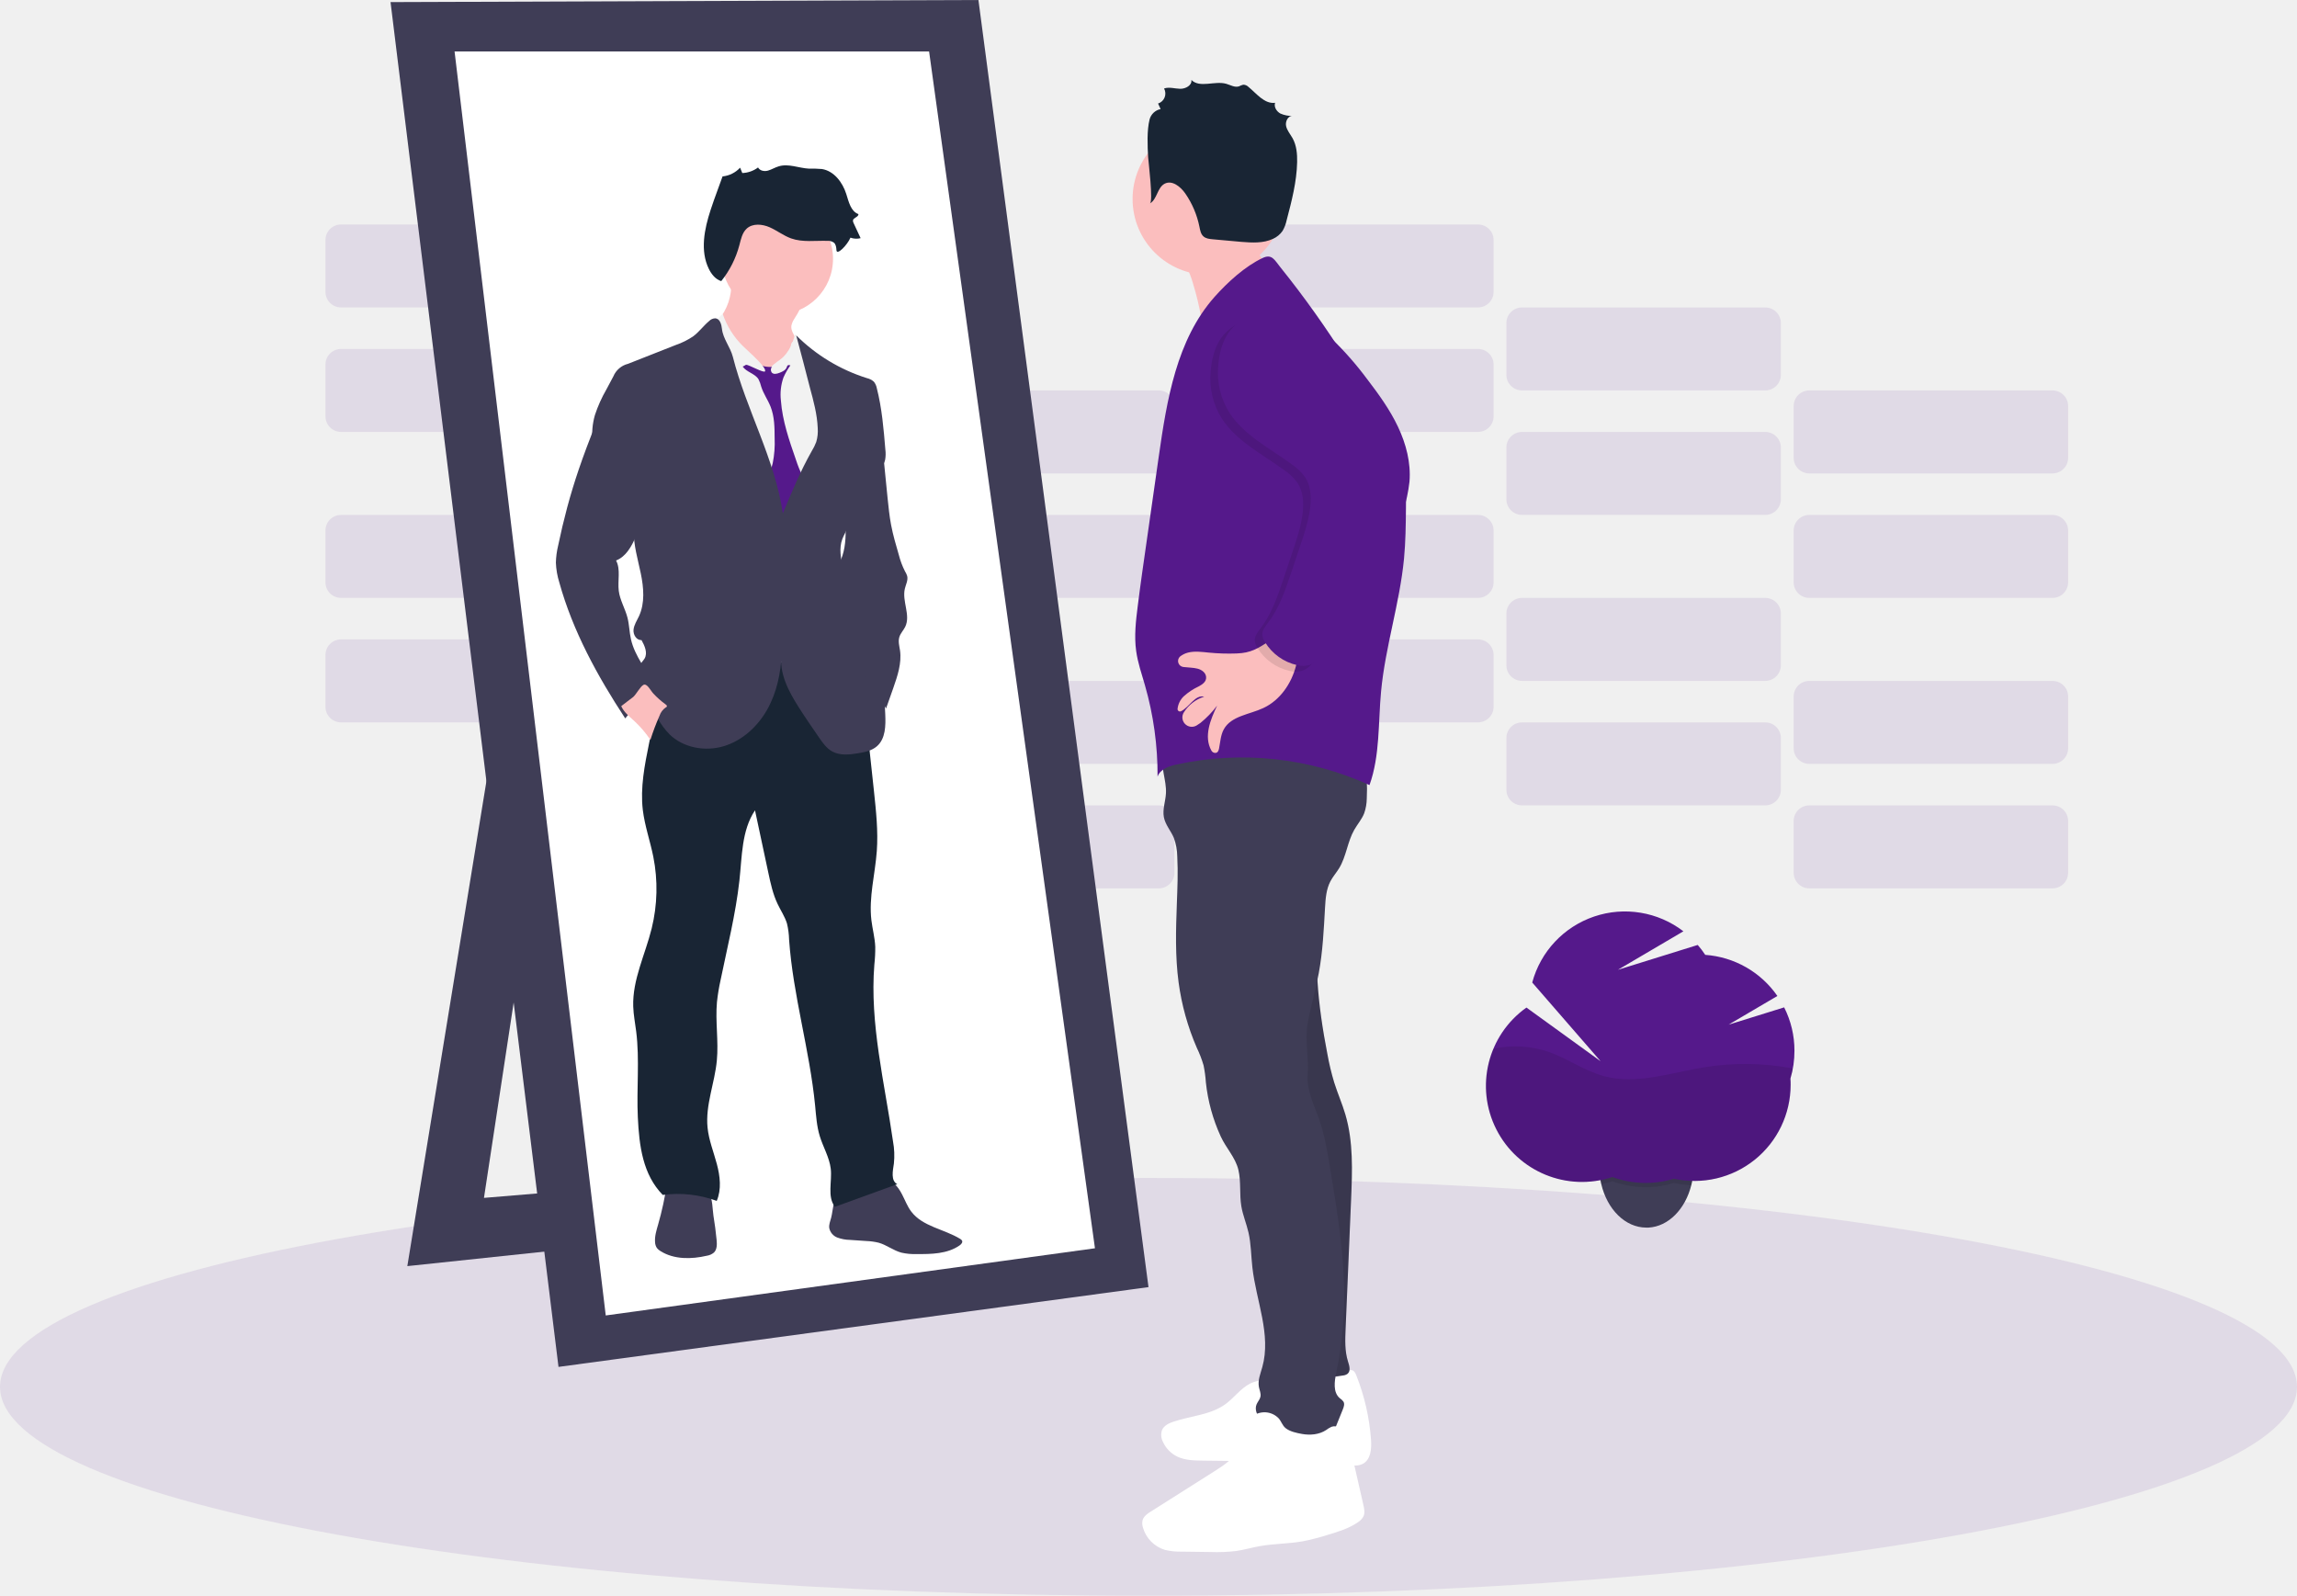
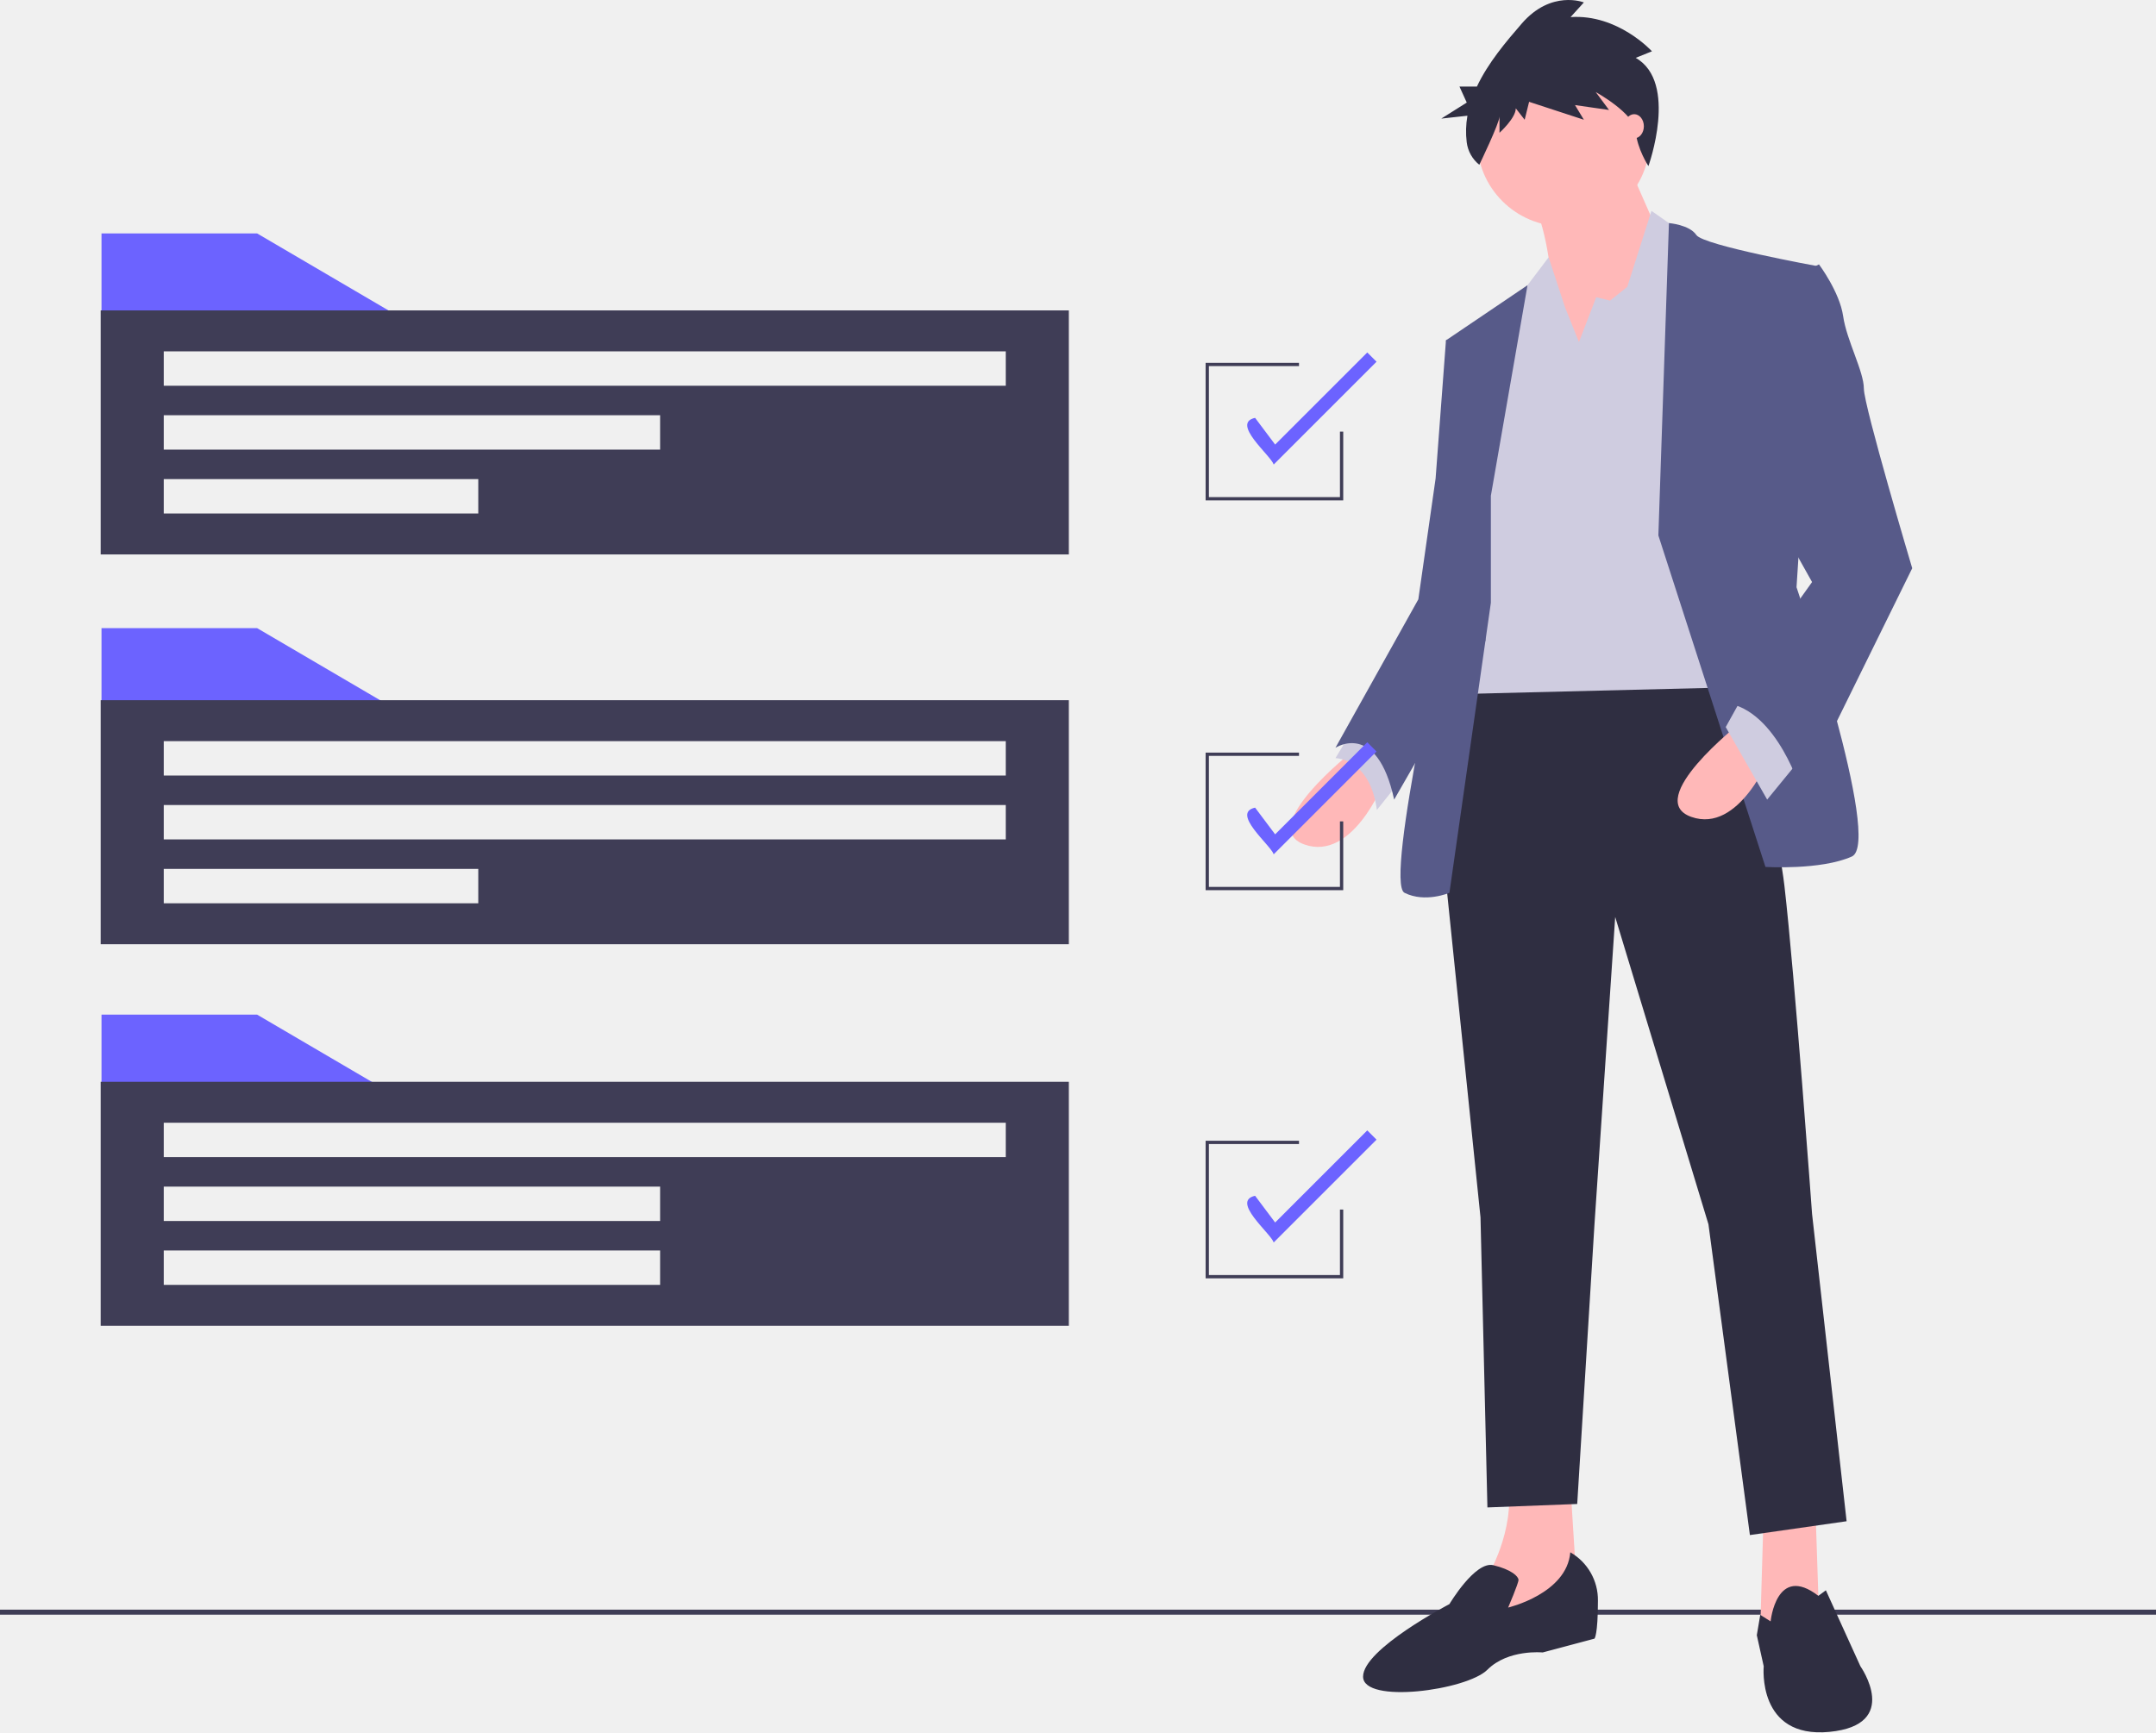
- <svg xmlns="http://www.w3.org/2000/svg" id="bf56719a-dd30-4b09-833f-7c41eeee086b" data-name="Layer 1" width="1094" height="760" viewBox="0 0 1094 760">
-   <rect x="155" y="304.52" width="130.73" height="39.52" rx="7.43" fill="#55198b" opacity="0.1" />
-   <rect x="291.81" y="344.05" width="130.73" height="39.52" rx="7.43" fill="#55198b" opacity="0.1" />
-   <rect x="428.63" y="383.57" width="130.73" height="39.52" rx="7.43" fill="#55198b" opacity="0.1" />
-   <rect x="155" y="245.24" width="130.73" height="39.52" rx="7.43" fill="#55198b" opacity="0.1" />
-   <rect x="291.81" y="284.76" width="130.73" height="39.52" rx="7.43" fill="#55198b" opacity="0.1" />
-   <rect x="428.63" y="324.29" width="130.73" height="39.52" rx="7.43" fill="#55198b" opacity="0.1" />
-   <rect x="580.64" y="304.52" width="130.73" height="39.52" rx="7.43" fill="#55198b" opacity="0.1" />
-   <rect x="717.45" y="344.05" width="130.73" height="39.52" rx="7.43" fill="#55198b" opacity="0.1" />
-   <rect x="854.27" y="383.57" width="130.73" height="39.52" rx="7.43" fill="#55198b" opacity="0.1" />
-   <rect x="580.64" y="245.24" width="130.73" height="39.52" rx="7.43" fill="#55198b" opacity="0.1" />
-   <rect x="717.45" y="284.76" width="130.73" height="39.52" rx="7.43" fill="#55198b" opacity="0.1" />
-   <rect x="854.27" y="324.29" width="130.73" height="39.52" rx="7.43" fill="#55198b" opacity="0.1" />
-   <rect x="155" y="166.19" width="130.73" height="39.52" rx="7.43" fill="#55198b" opacity="0.1" />
-   <rect x="291.81" y="205.71" width="130.73" height="39.52" rx="7.43" fill="#55198b" opacity="0.1" />
-   <rect x="428.63" y="245.24" width="130.73" height="39.52" rx="7.43" fill="#55198b" opacity="0.1" />
-   <rect x="155" y="106.9" width="130.73" height="39.52" rx="7.43" fill="#55198b" opacity="0.1" />
-   <rect x="291.81" y="146.43" width="130.73" height="39.52" rx="7.43" fill="#55198b" opacity="0.1" />
-   <rect x="428.63" y="185.95" width="130.73" height="39.52" rx="7.43" fill="#55198b" opacity="0.1" />
-   <rect x="580.64" y="166.19" width="130.73" height="39.52" rx="7.43" fill="#55198b" opacity="0.1" />
-   <rect x="717.45" y="205.71" width="130.73" height="39.52" rx="7.43" fill="#55198b" opacity="0.1" />
-   <rect x="854.27" y="245.24" width="130.73" height="39.52" rx="7.43" fill="#55198b" opacity="0.1" />
-   <rect x="580.64" y="106.9" width="130.73" height="39.52" rx="7.43" fill="#55198b" opacity="0.1" />
-   <rect x="717.45" y="146.43" width="130.73" height="39.52" rx="7.43" fill="#55198b" opacity="0.1" />
-   <rect x="854.27" y="185.95" width="130.73" height="39.52" rx="7.43" fill="#55198b" opacity="0.1" />
-   <ellipse cx="547" cy="660.5" rx="547" ry="99.5" fill="#55198b" opacity="0.1" />
-   <polygon points="240 321 194 603 402 581 393 557 230.5 570.5 268.5 320.5 240 321" fill="#3f3d56" />
-   <polygon points="186 1 466 0 547 613 266 651 186 1" fill="#3f3d56" />
-   <polygon points="216.5 24.5 442.5 24.5 521.5 594.5 288.5 626.5 216.5 24.5" fill="#fff" />
-   <path d="M482.64,638.86c1.42,2.72,2.48,5.66,4.33,8.11,5.4,7.22,15.65,8.35,23.34,13.06a2.15,2.15,0,0,1,.91.88c.35.83-.43,1.7-1.18,2.22-5.83,4.09-13.48,4.18-20.61,4.13a27.49,27.49,0,0,1-7.13-.68c-3.77-1-7-3.63-10.72-4.7a28.44,28.44,0,0,0-5.89-.83l-7.81-.53a18.41,18.41,0,0,1-6.09-1.13,6.16,6.16,0,0,1-3.84-4.55c-.22-1.66.49-3.27.91-4.89,1-3.84.69-8.48,3.68-11.1a11.35,11.35,0,0,1,4.15-2,132.39,132.39,0,0,1,16.61-4.42C477.93,631.52,480.59,634.92,482.64,638.86Z" transform="translate(-53 -70)" fill="#3f3d56" />
-   <path d="M394.3,660.49c.2,2.13.26,4.57-1.28,6.06a6.83,6.83,0,0,1-3.35,1.5c-7.39,1.72-15.63,1.84-22.06-2.18a6.09,6.09,0,0,1-1.74-1.49,5.43,5.43,0,0,1-.88-2.75c-.23-2.83.64-5.62,1.43-8.35a146.52,146.52,0,0,0,4.25-19.75c.08-.55,18.87,3,20.12,4.86,1.57,2.3,1.58,7.82,2,10.56Q393.74,654.69,394.3,660.49Z" transform="translate(-53 -70)" fill="#3f3d56" />
-   <path d="M464.24,400.27l5,46.49c1,9.5,2.05,19.05,1.36,28.58-.8,11-3.88,22-2.58,32.9.51,4.24,1.67,8.4,1.84,12.67a69,69,0,0,1-.43,8.5c-2.26,28.21,4.89,56.2,8.89,84.21a36.54,36.54,0,0,1,.42,10.48c-.52,3.55-1.56,8.21,1.6,9.89l-29.68,10.76c-3.79-4.75-1.28-12.14-2-18.17-.66-5.43-3.64-10.27-5.23-15.5-1.44-4.7-1.74-9.65-2.21-14.53-2.59-26.57-10.54-52.45-12.4-79.08a36,36,0,0,0-1-7.63c-1-3.31-3-6.2-4.46-9.31-2.24-4.67-3.34-9.79-4.42-14.85l-6.35-29.75c-6.42,9.56-6.16,22-7.43,33.46-1.78,16-5.76,31.73-9,47.53a94.47,94.47,0,0,0-1.69,10.3c-.84,9.27.83,18.63-.06,27.89-1,10.73-5.51,21.2-4.42,31.93.6,5.94,2.88,11.56,4.42,17.32s2.3,12.08-.05,17.57a54,54,0,0,0-25.71-2.84c-9.53-9.75-11.22-23.35-11.87-37s.92-27.32-.78-40.84c-.5-4-1.28-7.9-1.41-11.89-.42-12.79,5.73-24.76,8.79-37.19a78.7,78.7,0,0,0,.77-34.15c-1.5-7.47-4.08-14.72-5-22.29-1.25-10.61.87-21.3,3-31.78,1.43-7.07,2.85-14.14,4.47-21.17,1.74-7.55,3.81-15.26,8.46-21.44,7.44-9.89,20.65-14.28,33-13.32s23.88,6.58,34.08,13.58A128.48,128.48,0,0,1,464.24,400.27Z" transform="translate(-53 -70)" fill="#192534" />
-   <path d="M431.06,222.25a8.63,8.63,0,0,0-1.15,2.94c-.25,2.05,1,3.93,2,5.72a31.15,31.15,0,0,1,2.93,7.3,12,12,0,0,1,.43,4.87,11.75,11.75,0,0,1-1.3,3.5c-1.93,3.72-4.79,7.16-8.68,8.71a15.29,15.29,0,0,1-9.39.38,28.51,28.51,0,0,1-8.59-4.08,26.11,26.11,0,0,1-5.88-5.1,35.25,35.25,0,0,1-4.06-7c-2.08-4.35-4.19-9-3.81-13.77a4.6,4.6,0,0,1,.24-1.27,6.83,6.83,0,0,1,1.34-2,26.1,26.1,0,0,0,6.12-18.15l14.57,3.31c3.21.73,6.42,1.46,9.59,2.37,2.6.75,6.6,1.79,8.29,4.11S432.21,220.13,431.06,222.25Z" transform="translate(-53 -70)" fill="#fbbebe" />
-   <circle cx="370.26" cy="123.29" r="26.48" fill="#fbbebe" />
-   <path d="M419,246.71c1.12-2.45,3.54-4,5.75-5.54s4.45-3.51,4.88-6.18a4.43,4.43,0,0,1,.44-1.74c.85-1.28,2.87-.64,4.08.3,2.94,2.29,4.94,5.54,6.89,8.71a74.43,74.43,0,0,1,6.45,12.19c2.81,7.41,3.15,15.5,3.46,23.41.28,7.2.55,14.51-1.2,21.49-1.1,4.42-3,8.71-3.11,13.26-.33,16.53-6.07,32.33-6.47,48.86a126.75,126.75,0,0,0,.72,14.31l.94,10.73q-21.81-1.25-43.5-3.83c-.42-4.94-1.83-9.73-3.12-14.51a314.93,314.93,0,0,1-10.11-59.74c-.77-10.72-1.56-21.4-2.75-32.08-1.07-9.71-3.17-19.48-1.91-29.17a40.27,40.27,0,0,1,4.1-12.62,8.32,8.32,0,0,1,3.2-3.83A8.65,8.65,0,0,1,390,230a41.94,41.94,0,0,1,6.88-.81,4.74,4.74,0,0,1,1.68.16,5.27,5.27,0,0,1,2.29,2.22A41.52,41.52,0,0,0,419,246.71Z" transform="translate(-53 -70)" fill="#f2f2f2" />
-   <path d="M406.72,244.59c1.86,2.66,5.8,3.29,7.52,6a15.73,15.73,0,0,1,1.31,3.57c1.05,3.35,3.17,6.26,4.46,9.53,1.86,4.7,1.91,9.9,1.93,14.95a49.47,49.47,0,0,1-.92,12c-.6,2.47-1.58,4.82-2.3,7.26a35.5,35.5,0,0,0-1.34,12.8,5.24,5.24,0,0,0,.72,2.65,5.75,5.75,0,0,0,2.56,1.74c2.93,1.29,6,2.61,9.2,2.31a3.37,3.37,0,0,0,1.83-.61,4.07,4.07,0,0,0,.9-1.19l2-3.38c1.81-3.09,3.7-6.55,3-10.08a20,20,0,0,0-2.27-5.17,60.78,60.78,0,0,1-3.26-8.07c-3.19-9.17-6.42-18.47-7.14-28.15a24.74,24.74,0,0,1,1.2-10.92,31.1,31.1,0,0,1,3.52-6.09,2.61,2.61,0,0,0-2.81-.95,16.72,16.72,0,0,0-2.91,1.21c-2.94,1.24-6.2.79-9.17-.06-1.16-.34-3-1.5-4.2-1.42C410.14,242.57,406.79,244.71,406.72,244.59Z" transform="translate(-53 -70)" fill="#55198b" />
-   <path d="M430.13,244.48c-.6-.48-1.53-.92-2.06-.36a2.32,2.32,0,0,0-.38.81c-.52,1.4-2.05,2.09-3.44,2.63s-2.89.84-3.73-.19a2.26,2.26,0,0,1,.13-2.67,8.16,8.16,0,0,1,2.19-1.85,21.38,21.38,0,0,0,8.72-13.72,6.52,6.52,0,0,1,2.39,4.13c.33,1.59.37,3.23.7,4.82.49,2.28,1.58,4.41,1.83,6.72.13,1.23,0,2.47,0,3.7a22.71,22.71,0,0,0,.42,3.58C434.56,249.6,432.91,246.69,430.13,244.48Z" transform="translate(-53 -70)" fill="#f2f2f2" />
-   <path d="M409.89,237.69c-1-.95-2-1.85-3-2.82a38.9,38.9,0,0,1-9.67-15.35c-1.28,1-2.69,2.32-2.72,4a6.13,6.13,0,0,0,1.32,3.25,50.68,50.68,0,0,1,7.33,19.61,5.84,5.84,0,0,1,5.05-2.69c1.58,0,8.67,4.2,9.18,3.14C418.13,245.17,411.09,238.82,409.89,237.69Z" transform="translate(-53 -70)" fill="#f2f2f2" />
-   <path d="M432.22,229.73a83,83,0,0,0,33.58,20.33,7.54,7.54,0,0,1,3.39,1.72,6.93,6.93,0,0,1,1.41,3.1c2.44,9.54,3.26,19.41,4.07,29.22a16.28,16.28,0,0,1-.1,4.88c-.59,2.62-2.45,4.74-4.28,6.71-5.74,6.15-12.29,12.58-13.26,20.94a33.45,33.45,0,0,1-.57,4.8c-.5,1.86-1.61,3.5-2.29,5.31-3.34,8.91,4.21,19.7-.39,28A50.54,50.54,0,0,1,458.84,370a19.86,19.86,0,0,0,1.37,5.88c1.37,2.86,4.19,4.68,6.41,7,6.77,6.94,7.6,17.56,8,27.25.25,5.46.17,11.73-4,15.31-2.41,2.09-5.7,2.77-8.85,3.29-4.19.7-8.75,1.2-12.46-.87-2.66-1.48-4.47-4.07-6.2-6.57-3.28-4.77-6.57-9.53-9.68-14.42-4.92-7.71-9.56-16.52-8.14-25.56-.4,9.25-2.35,18.57-6.89,26.63s-11.85,14.79-20.72,17.45-19.24.78-25.85-5.7a34.94,34.94,0,0,1-5.51-7.43,72.52,72.52,0,0,1-8.14-20.71c-.43-1.89-.75-4,.2-5.69.45-.8,1.14-1.43,1.61-2.22,1.58-2.69.06-6.08-1.47-8.82-2.33.22-4-2.52-3.79-4.86s1.61-4.37,2.6-6.5c2.9-6.28,2.26-13.59.86-20.36s-3.49-13.5-3.33-20.41c.17-7.31-5.09-13.89-9.1-20-2.24-3.44-4.85-6.64-6.8-10.25a33.07,33.07,0,0,1-2.62-24.76,64.89,64.89,0,0,1,5.48-12.22l3.3-6.19a10.21,10.21,0,0,1,7-6l22.83-9a34.35,34.35,0,0,0,8.24-4.12c2.79-2.1,4.87-5,7.53-7.24a4.22,4.22,0,0,1,3-1.31c2.14.19,2.9,2.89,3.12,5,.5,4.72,4,8.72,5.19,13.31,6.44,25.35,20.07,48.73,23.81,74.61,4.2-10.09,8.4-20.2,13.78-29.7a24.66,24.66,0,0,0,2.13-4.31,18.4,18.4,0,0,0,.71-6.69c-.27-6.51-2-12.87-3.71-19.16C436.53,246.1,434.53,238.21,432.22,229.73Z" transform="translate(-53 -70)" fill="#3f3d56" />
-   <path d="M475.73,307.19c.44,4.26.87,8.53,1.66,12.74.92,4.87,2.32,9.63,3.71,14.39a37.45,37.45,0,0,0,2.9,7.73,9.94,9.94,0,0,1,1.07,2.29c.49,2-.63,4-1.11,6-1.44,6,2.88,12.67.16,18.2-.82,1.68-2.25,3.07-2.79,4.87-.63,2.07,0,4.28.33,6.42.85,6-1.2,12.1-3.22,17.87L475,407.44c-3.14-5.84-6.31-11.74-10.65-16.75-1.55-1.8-3.24-3.47-4.67-5.37a37.66,37.66,0,0,1-5-9.74,84.43,84.43,0,0,1-5.17-25.72,17.59,17.59,0,0,1,.85-7.4,39.36,39.36,0,0,1,2.22-4c2.68-4.83,3.23-10.55,3.18-16.07s-.64-11.06,0-16.55a37.86,37.86,0,0,1,4-13.13,18.63,18.63,0,0,1,5.43-6.77,9.78,9.78,0,0,1,6-1.95c3.27.19,2.52,3,2.8,5.71Z" transform="translate(-53 -70)" fill="#3f3d56" />
-   <path d="M328.64,293.58q-3.06,9-5.52,18.16-2.4,9-4.29,18.1a38.76,38.76,0,0,0-1.08,8.14,36.42,36.42,0,0,0,1.63,9.41c6.44,23.21,18.18,44.62,31.4,64.75A58.28,58.28,0,0,1,364.08,400a2.85,2.85,0,0,0,1-1,2.71,2.71,0,0,0-.32-2.34c-3.65-7.48-9.43-14.07-11.25-22.2-.76-3.38-.79-6.9-1.65-10.26-1.11-4.35-3.59-8.33-4.16-12.79-.61-4.86,1-10.16-1.28-14.47,4.65-1.81,7.34-6.6,9.31-11.19a61.29,61.29,0,0,0,4.48-14.71,44.26,44.26,0,0,0-5.41-28.15,45,45,0,0,0-9.05-11.36c-1.19-1.07-4-4.14-5.73-4.11-2.31.05-3.05,3.79-3.71,5.47C333.64,279.75,331,286.62,328.64,293.58Z" transform="translate(-53 -70)" fill="#3f3d56" />
-   <path d="M370.06,405.51c.3.22.64.52.56.88s-.37.45-.63.6a7.76,7.76,0,0,0-2.88,3.9,108.85,108.85,0,0,0-4.34,11.49,50.37,50.37,0,0,0-7.84-9.15c-2.28-2.1-4.83-4.09-6.05-6.93,0-.08,5.24-3.95,5.72-4.37,1.47-1.31,3.32-4.94,4.84-5.74,1.72-.9,3.36,2.63,4.67,4.05A39.72,39.72,0,0,0,370.06,405.51Z" transform="translate(-53 -70)" fill="#fbbebe" />
-   <path d="M451.38,189.15c-.07-1.31-.24-2.76-1.24-3.61a4.73,4.73,0,0,0-3-.83c-5.83-.19-11.86.79-17.36-1.17-3.62-1.29-6.71-3.77-10.24-5.31s-8.05-1.95-10.9.64c-2.16,2-2.75,5.07-3.5,7.9a46.32,46.32,0,0,1-8.63,17.12c-2.71-.84-4.65-3.26-5.9-5.8-4.25-8.66-2.16-19,.86-28.18,1-3.08,2.11-6.13,3.22-9.17l2.44-6.72a13.12,13.12,0,0,0,8.36-4.16l1.05,2.55a13.3,13.3,0,0,0,7.5-2.65c.84,1.58,3,2,4.75,1.49s3.26-1.49,5-2c4.65-1.5,9.61.81,14.49,1.07a58,58,0,0,1,6.19.18c5.76.93,9.83,6.35,11.59,11.91,1.17,3.7,2.14,8.25,5.79,9.56.08,1.4-2.4,1.67-2.61,3a2.3,2.3,0,0,0,.3,1.27l3.35,7.19a8.32,8.32,0,0,1-4.84-.24C456.54,186.74,451.53,191.86,451.38,189.15Z" transform="translate(-53 -70)" fill="#192534" />
-   <path d="M621.14,204.8a131.36,131.36,0,0,1,4,16.73c.72,4.24,1.14,8.95-1.29,12.49,9.26-13.93,18.93-28.28,33-37.27A30.13,30.13,0,0,1,649,173.51c.08-.84-11.55,3.55-12.44,4.05-4.08,2.27-7.82,5.09-11.8,7.52-2.06,1.25-10.64,4.21-10.72,6,0,1.15,3.41,4.67,4.05,5.88A45.67,45.67,0,0,1,621.14,204.8Z" transform="translate(-53 -70)" fill="#fbbebe" />
-   <path d="M664.17,730.18a15.5,15.5,0,0,0-15.84-1.2c-4.53,2.34-7.58,6.77-11.7,9.77-7.08,5.14-16.43,5.55-24.72,8.33-2.2.74-4.54,1.84-5.47,4a7.1,7.1,0,0,0,.41,5.57,14.42,14.42,0,0,0,6.86,7.07c3.72,1.78,8,1.86,12.12,1.91l35.8.42c11,.13,22.07.26,33,1.63,2.55.32,5.31.67,7.56-.58,3.66-2,4.08-7.06,3.8-11.23a103.07,103.07,0,0,0-7-30.8c-.43-1.09-1-2.33-2.21-2.53a3.6,3.6,0,0,0-2.38.76c-10.1,6-22.89,9.39-33.63,4.59" transform="translate(-53 -70)" fill="#fff" />
-   <path d="M682.09,501.78c-4,23.23-1.39,47.1,3.11,70.23a122.46,122.46,0,0,0,3.27,13.64c1.61,5.1,3.78,10,5.29,15.13,3.84,13,3.3,26.9,2.73,40.47L693.87,703c-.22,5.18-.42,10.48,1.14,15.42.63,2,1.4,4.5-.19,5.85a4.46,4.46,0,0,1-2.11.81,32.66,32.66,0,0,1-21-3.15L671,659.55c-.22-19.23-.45-38.54-3.41-57.53-2.35-15.1-6.43-30-6.7-45.28-.28-16,3.64-31.79,7.64-47.3.86-3.32,4-5.75,6.58-8a8.09,8.09,0,0,1,3.2-1.94C679.51,499.17,681.35,500.77,682.09,501.78Z" transform="translate(-53 -70)" fill="#3f3d56" />
-   <path d="M682.09,501.78c-4,23.23-1.39,47.1,3.11,70.23a122.46,122.46,0,0,0,3.27,13.64c1.61,5.1,3.78,10,5.29,15.13,3.84,13,3.3,26.9,2.73,40.47L693.87,703c-.22,5.18-.42,10.48,1.14,15.42.63,2,1.4,4.5-.19,5.85a4.46,4.46,0,0,1-2.11.81,32.66,32.66,0,0,1-21-3.15L671,659.55c-.22-19.23-.45-38.54-3.41-57.53-2.35-15.1-6.43-30-6.7-45.28-.28-16,3.64-31.79,7.64-47.3.86-3.32,4-5.75,6.58-8a8.09,8.09,0,0,1,3.2-1.94C679.51,499.17,681.35,500.77,682.09,501.78Z" transform="translate(-53 -70)" opacity="0.1" />
-   <path d="M607,429.18c-1.48,6.09,1.66,12.4,1.31,18.66-.2,3.79-1.69,7.57-1,11.29s3.35,6.52,4.77,9.93a26.94,26.94,0,0,1,1.62,8.88c.41,7.48.08,15-.2,22.45-.47,12.5-.82,25.07.83,37.46A117.19,117.19,0,0,0,623,569a54,54,0,0,1,3.23,8.39,59.88,59.88,0,0,1,1.1,8.14,82.7,82.7,0,0,0,7.07,25.71c2.55,5.57,7,10,8.41,15.91,1.34,5.66.44,11.63,1.41,17.36.71,4.25,2.44,8.27,3.4,12.47,1.25,5.43,1.22,11.06,1.85,16.6,1.8,16,9.07,32,4.73,47.52-.87,3.12-2.22,6.29-1.61,9.47.3,1.56,1.06,3.1.72,4.65-.28,1.32-1.3,2.34-1.82,3.59-1,2.34.06,5.12,1.84,6.93a19.69,19.69,0,0,0,6.5,3.84c7.37,3.15,15,6.35,23,6.28a6.18,6.18,0,0,0,2.83-.52c1.44-.75,2.15-2.38,2.76-3.88l4.1-10.14c.5-1.23,1-2.67.31-3.81a7.1,7.1,0,0,0-1.72-1.6c-3.31-2.79-2.56-8-1.68-12.19a177.87,177.87,0,0,0,3.72-32.7c.44-21.92-3.17-43.71-6.77-65.34-1.25-7.51-2.51-15.07-5-22.27s-6.16-14.13-5.56-21.61c.64-8.08-1.46-16.55,0-24.52s3.77-15.77,5.26-23.73c1.93-10.33,2.41-20.86,3-31.34.25-4.28.57-8.7,2.57-12.5,1.17-2.22,2.87-4.12,4.18-6.27,3.38-5.59,3.92-12.52,7.15-18.2,1.53-2.69,3.64-5.06,4.76-7.94a22.19,22.19,0,0,0,1.22-7.06,84,84,0,0,0-1-18.05,117.45,117.45,0,0,0-55-12.76c-7.31.12-14.7.86-21.56,3.39C619.86,425.25,613.9,428.66,607,429.18Z" transform="translate(-53 -70)" fill="#3f3d56" />
-   <path d="M648,746c-2.94,3.66-2.74,8.89-4.62,13.2-2.28,5.23-7.36,8.58-12.18,11.63l-30,19c-1.64,1-3.4,2.23-4,4.09a6.56,6.56,0,0,0,.15,3.59,15.58,15.58,0,0,0,10.48,10.64,31,31,0,0,0,8.11.83l13.49.18a79,79,0,0,0,12.31-.48c3.74-.54,7.38-1.61,11.1-2.29,6.77-1.23,13.73-1.12,20.51-2.31a108.46,108.46,0,0,0,12.28-3.17c4.9-1.47,9.89-3,14.09-5.91a7.31,7.31,0,0,0,2.71-2.92c.71-1.65.32-3.54-.08-5.29l-6.44-28.3a16.87,16.87,0,0,0-2.52-6.61c-1.43-1.9-4-3.16-6.23-2.35a13.21,13.21,0,0,0-2.59,1.56c-3.3,2.17-7.53,2.53-11.43,1.85-2.52-.45-5.85-1.14-7.88-2.81-1.54-1.27-2-3.24-3.31-4.68A9.39,9.39,0,0,0,648,746Z" transform="translate(-53 -70)" fill="#fff" />
-   <circle cx="575.55" cy="94.77" r="36.13" fill="#fbbebe" />
-   <path d="M600.68,166.89c3.46-1.94,3.46-7.53,7-9.39s7.56,1.37,9.83,4.63A42.59,42.59,0,0,1,624.26,178c.32,1.62.62,3.39,1.84,4.52s2.82,1.27,4.38,1.43q6.85.68,13.72,1.24c5.1.41,10.48.74,15.11-1.45a11,11,0,0,0,4.54-3.76,16.92,16.92,0,0,0,1.94-5.08c2.39-9.09,4.8-18.29,5-27.69.08-3.88-.26-7.9-2.13-11.3-1.09-2-2.69-3.74-3.14-5.94s1-5,3.28-4.76a13.46,13.46,0,0,1-6-1.14c-1.81-1-3.15-3.15-2.51-5.11-5.08.65-8.78-4.37-12.74-7.62a3.45,3.45,0,0,0-2.42-1,8.73,8.73,0,0,0-2,.77c-2,.7-4.09-.63-6.14-1.21-5.5-1.54-12.49,2.18-16.57-1.82.39,2.55-2.74,4.26-5.32,4.21s-5.24-1-7.68-.14a5,5,0,0,1-2.86,7.16l1.21,2.64a6.82,6.82,0,0,0-5.25,4.92c-1.33,5.25-1,12.71-.68,18.11C600,147.35,602.31,166,600.68,166.89Z" transform="translate(-53 -70)" fill="#192534" />
-   <path d="M631.51,211.34c-18.15,20.41-22.77,49.14-26.64,76.19l-5.7,39.94c-1.48,10.36-3,20.72-4.29,31.11-.9,7.11-1.74,14.33-.76,21.43.77,5.6,2.64,11,4.2,16.39a154.56,154.56,0,0,1,6,43.49c1.21-3.56,5.4-5,9.08-5.8a146.82,146.82,0,0,1,91.86,9.81c5.05-14.15,4.1-29.63,5.51-44.59,2-21.33,8.89-42,10.93-63.29.75-7.93.84-15.9.92-23.87.06-5.85.12-11.76-1.1-17.49-1.36-6.34-4.23-12.25-7.2-18A469.1,469.1,0,0,0,687,230.24q-7.54-11.28-15.73-22.11-4.15-5.49-8.47-10.86c-2.79-3.47-4-6.48-8.43-4.4C646,196.79,637.6,204.49,631.51,211.34Z" transform="translate(-53 -70)" fill="#55198b" />
-   <path d="M641.91,381.22a98,98,0,0,1-13.27-.42c-3.27-.32-6.61-.8-9.8,0a10.2,10.2,0,0,0-3.81,1.87,2.87,2.87,0,0,0,1.63,5l3.42.3c2.17.19,4.43.41,6.12,2a3.82,3.82,0,0,1,1.24,2.41c.21,2.33-1.81,3.6-3.62,4.57a28.69,28.69,0,0,0-7.06,4.7,9.78,9.78,0,0,0-2.93,6,1.16,1.16,0,0,0,1.7,1.07c4-2,6.61-7.93,11-6.94a17.82,17.82,0,0,0-9.66,7.43,4.48,4.48,0,0,0,6,6.33,19.78,19.78,0,0,0,1.88-1.25,46.21,46.21,0,0,0,7.93-8.24c-3.2,6.75-6.44,14.65-2.76,21.36a2.13,2.13,0,0,0,2,1.18c1.16-.12,1.5-1.21,1.69-2.17.6-3.09.75-6.35,2.27-9.1,3.52-6.38,12.2-7,18.81-10.11,7.93-3.68,13.36-11.6,15.55-20.06a15.42,15.42,0,0,0,.39-7.62c-1.47-5.69-8.49-7-13-4.25C652.1,378.79,648.89,381,641.91,381.22Z" transform="translate(-53 -70)" fill="#fbbebe" />
-   <path d="M634.89,269.29c7,10.81,19.15,16.9,29.57,24.49A24.79,24.79,0,0,1,671,300c2.63,4.06,3,9.22,2.46,14-.68,6.31-2.71,12.38-4.72,18.4l-4.37,13.05c-2.77,8.28-5.63,16.73-10.9,23.69-1.35,1.77-2.92,3.66-2.86,5.88a7.6,7.6,0,0,0,1.28,3.58,24.08,24.08,0,0,0,15.29,10.92,11.66,11.66,0,0,0,5.75,0c2.7-.8,4.73-3,6.61-5.08,9-9.93,18-20,24.5-31.65,6.35-11.37,10.15-24,13.65-36.51a76.86,76.86,0,0,0,3-14.13c.74-9-1.62-18-5.48-26.13s-9.17-15.49-14.64-22.64a157.58,157.58,0,0,0-17.15-19.68c-10.88-10.17-24.19-16.15-38.75-10.38-10.28,4.08-14.13,12.59-15.05,23.49A35.74,35.74,0,0,0,634.89,269.29Z" transform="translate(-53 -70)" opacity="0.1" />
-   <path d="M638.53,266.55c7,10.81,19.16,16.9,29.57,24.49a24.87,24.87,0,0,1,6.51,6.26c2.63,4.06,3,9.21,2.46,14-.69,6.31-2.71,12.38-4.73,18.4l-4.37,13c-2.77,8.28-5.63,16.72-10.9,23.69-1.34,1.77-2.91,3.65-2.85,5.88a7.42,7.42,0,0,0,1.28,3.57,24.07,24.07,0,0,0,15.28,10.93,11.7,11.7,0,0,0,5.76,0c2.7-.79,4.72-3,6.61-5.07,9-9.94,18-20,24.5-31.65,6.35-11.37,10.15-24,13.65-36.52a76.08,76.08,0,0,0,3-14.12c.74-9-1.62-18-5.47-26.14s-9.17-15.49-14.64-22.64A157.65,157.65,0,0,0,687,231.06c-10.87-10.16-24.18-16.15-38.74-10.37-10.29,4.08-14.13,12.58-15.06,23.49A35.77,35.77,0,0,0,638.53,266.55Z" transform="translate(-53 -70)" fill="#55198b" />
-   <path d="M859.65,625.24a37,37,0,0,1-.8,7.76c-.1.48-.21,1-.32,1.41-2.84,11.39-10.85,19.72-20.41,20.25-.32,0-.64,0-1,0-10.11,0-18.66-8.72-21.48-20.73-.08-.32-.15-.64-.22-1a37,37,0,0,1-.8-7.76c0-16.27,10.07-29.45,22.5-29.45S859.65,609,859.65,625.24Z" transform="translate(-53 -70)" fill="#3f3d56" />
-   <path d="M859.65,625.24a37,37,0,0,1-.8,7.76c-.1.48-.21,1-.32,1.41-.34,0-.67,0-1,0a45.76,45.76,0,0,1-7.36-1,44.92,44.92,0,0,1-6.56,1.5,45.87,45.87,0,0,1-5.14.48l-1.74,0a46.41,46.41,0,0,1-6.16-.41,45.17,45.17,0,0,1-9.67-2.4,45.56,45.56,0,0,1-5.22,1.4c-.08-.32-.15-.64-.22-1a37,37,0,0,1-.8-7.76c0-16.27,10.07-29.45,22.5-29.45S859.65,609,859.65,625.24Z" transform="translate(-53 -70)" opacity="0.1" />
-   <path d="M907.65,570.38a45.54,45.54,0,0,0-4.9-20.61L876.29,558l23.23-13.66a45.73,45.73,0,0,0-34.36-19.58,45.65,45.65,0,0,0-3.57-4.72l-38,11.83,31.17-18.33a45.73,45.73,0,0,0-72,24.39l32.55,37.47L780,549.86a45.74,45.74,0,0,0,40.93,80.7,45.92,45.92,0,0,0,29.28.81,45.78,45.78,0,0,0,55.62-44.66c0-1,0-2-.1-3A45.63,45.63,0,0,0,907.65,570.38Z" transform="translate(-53 -70)" fill="#55198b" />
-   <path d="M906.86,578.86a121.9,121.9,0,0,0-42.34-.54c-15.89,2.63-32.13,8.41-47.67,4.19-9.12-2.48-17-8.22-25.91-11.41a49.18,49.18,0,0,0-26.75-1.6,45.76,45.76,0,0,0,56.69,61.06,45.92,45.92,0,0,0,29.28.81,45.78,45.78,0,0,0,55.62-44.66c0-1,0-2-.1-3A45.19,45.19,0,0,0,906.86,578.86Z" transform="translate(-53 -70)" opacity="0.1" />
+ <svg xmlns="http://www.w3.org/2000/svg" id="b3347a10-18dd-4c71-91c3-38a98340ba03" data-name="Layer 1" width="963.51" height="774.364" viewBox="0 0 963.51 774.364">
+   <rect y="719.526" width="963.51" height="2.241" fill="#3f3d56" />
+   <path d="M722.77,398.628s-43.217,33.956-21.609,41.674,35.5-27.783,35.5-27.783Z" transform="translate(-118.2452 -62.8178)" fill="#ffb8b8" />
+   <path d="M724.313,386.28l-9.261,15.435s15.435,0,18.522,23.152l12.348-15.435Z" transform="translate(-118.2452 -62.8178)" fill="#cfcce0" />
+   <polygon points="811.35 675.375 812.894 721.679 794.372 732.483 786.655 727.853 788.198 675.375 811.35 675.375" fill="#ffb8b8" />
+   <path d="M820.009,725.845l3.087,49.391-43.217,18.522,3.087-26.239s12.348-20.065,9.261-41.674Z" transform="translate(-118.2452 -62.8178)" fill="#ffb8b8" />
+   <path d="M886.378,353.868s24.696,64.826,29.326,104.956,12.348,146.63,12.348,146.63L943.487,742.823l-43.217,6.174L881.748,610.084,840.074,472.715l-9.261,137.369-7.717,125.021-40.13,1.543-3.087-129.652L762.9,441.846l9.261-78.717Z" transform="translate(-118.2452 -62.8178)" fill="#2f2e41" />
+   <path d="M909.53,787.584s2.532-25.923,21.331-11.418l3.365-2.473,15.435,33.956s18.522,26.239-13.891,29.326-29.326-29.326-29.326-29.326l-3.087-13.891,1.543-9.097Z" transform="translate(-118.2452 -62.8178)" fill="#2f2e41" />
+   <path d="M820.009,756.714a24.521,24.521,0,0,1,12.348,21.609c0,15.435-1.543,16.978-1.543,16.978L807.661,801.475s-15.435-1.543-24.696,7.717-55.565,15.435-55.565,3.087,38.587-32.413,38.587-32.413,11.459-19.352,19.621-17.393,11.249,5.046,11.249,6.589-4.63,12.348-4.63,12.348S818.465,775.236,820.009,756.714Z" transform="translate(-118.2452 -62.8178)" fill="#2f2e41" />
+   <circle cx="698.677" cy="62.616" r="38.587" fill="#ffb8b8" />
+   <path d="M845.476,135.466l16.978,38.587-46.304,66.369s-3.087-72.543-12.348-84.891S845.476,135.466,845.476,135.466Z" transform="translate(-118.2452 -62.8178)" fill="#ffb8b8" />
+   <polygon points="705.622 152.909 713.34 132.844 719.513 134.387 727.231 128.213 738.035 94.257 753.47 105.061 773.535 307.256 648.514 310.343 665.492 169.887 680.927 129.757 692.068 115.028 699.448 137.474 705.622 152.909" fill="#cfcce0" />
+   <path d="M859.367,302.161l4.723-139.62s9.168.707,12.255,5.337,54.022,13.891,54.022,13.891l-9.261,143.543s38.587,114.217,24.696,120.391-38.587,4.63-38.587,4.63Z" transform="translate(-118.2452 -62.8178)" fill="#575a89" />
+   <path d="M784.509,284.411l16.374-94.098-36.439,24.642,9.261,67.913-7.717,46.304S736.661,457.28,745.922,461.911s20.065,0,20.065,0l18.522-129.652Z" transform="translate(-118.2452 -62.8178)" fill="#575a89" />
+   <path d="M775.248,211.868l-10.804,3.087-4.63,61.739-7.717,54.022L715.053,397.085s18.522-12.348,26.239,23.152l40.796-71.026Z" transform="translate(-118.2452 -62.8178)" fill="#575a89" />
+   <path d="M895.639,386.28s-43.217,33.956-21.609,41.674,35.5-27.783,35.5-27.783Z" transform="translate(-118.2452 -62.8178)" fill="#ffb8b8" />
+   <polygon points="803.633 340.441 789.742 357.419 771.22 325.006 778.937 311.115 803.633 340.441" fill="#cfcce0" />
+   <path d="M918.791,187.172l12.348-6.174s9.261,12.348,10.804,23.152,9.261,24.696,9.261,32.413,21.609,80.261,21.609,80.261L923.422,417.15s-10.804-37.043-33.956-40.13L928.052,322.998,906.443,284.411Z" transform="translate(-118.2452 -62.8178)" fill="#575a89" />
+   <path d="M849.225,88.668l7.276-2.913S841.287,69.005,820.119,70.462l5.954-6.554s-14.553-5.826-27.783,9.467c-6.955,8.039-15.001,17.489-20.018,28.135h-7.793l3.252,7.161L762.349,115.832l11.684-1.286a40.018,40.018,0,0,0-.317,11.878,15.369,15.369,0,0,0,5.628,10.054h0s9.024-18.679,9.024-21.592v7.283s7.276-6.554,7.276-10.924l3.969,5.098,1.984-8.011,24.475,8.011-3.969-6.554,15.214,2.185-5.954-8.011s17.199,9.467,17.86,17.478c.661,8.011,5.696,15.602,5.696,15.602S868.408,99.592,849.225,88.668Z" transform="translate(-118.2452 -62.8178)" fill="#2f2e41" />
+   <ellipse cx="730.318" cy="56.442" rx="4.322" ry="5.402" fill="#ffb8b8" />
+   <polygon points="178.601 318.118 45.361 318.118 45.361 280.782 114.91 280.782 178.601 318.118" fill="#6c63ff" />
+   <path d="M163.24,375.811V484.893H595.905V375.811ZM331.987,466.591H191.426V451.217H331.987ZM567.72,438.039h-376.294V422.665h376.294Zm0-28.551h-376.294V394.114h376.294Z" transform="translate(-118.2452 -62.8178)" fill="#3f3d56" />
+   <polygon points="178.601 141.685 45.361 141.685 45.361 104.348 114.91 104.348 178.601 141.685" fill="#6c63ff" />
+   <path d="M163.24,201.574V310.655H595.905V201.574ZM331.987,292.353H191.426V276.979H331.987Zm81.262-28.551H191.426V248.428H413.249Zm154.471-28.551h-376.294V219.876h376.294Z" transform="translate(-118.2452 -62.8178)" fill="#3f3d56" />
+   <polygon points="178.601 490.891 45.361 490.891 45.361 453.555 114.91 453.555 178.601 490.891" fill="#6c63ff" />
+   <path d="M163.24,546.388V655.47H595.905V546.388Zm250.009,90.779H191.426V621.793H413.249Zm0-28.551H191.426V593.242H413.249Zm154.471-28.551h-376.294V564.69h376.294Z" transform="translate(-118.2452 -62.8178)" fill="#3f3d56" />
+   <polygon points="600.285 223.679 538.789 223.679 538.789 162.183 580.519 162.183 580.519 163.647 540.254 163.647 540.254 222.215 598.821 222.215 598.821 192.931 600.285 192.931 600.285 223.679" fill="#3f3d56" />
+   <path d="M687.466,270.456c-1.421-4.196-19.242-18.46-8.322-20.857l8.955,11.941,41.172-41.171,4.141,4.141Z" transform="translate(-118.2452 -62.8178)" fill="#6c63ff" />
+   <polygon points="600.285 397.916 538.789 397.916 538.789 336.42 580.519 336.42 580.519 337.885 540.254 337.885 540.254 396.452 598.821 396.452 598.821 367.168 600.285 367.168 600.285 397.916" fill="#3f3d56" />
+   <path d="M687.466,444.694c-1.421-4.196-19.242-18.46-8.322-20.857l8.955,11.941,41.172-41.171,4.141,4.141Z" transform="translate(-118.2452 -62.8178)" fill="#6c63ff" />
+   <polygon points="600.285 571.421 538.789 571.421 538.789 509.926 580.519 509.926 580.519 511.39 540.254 511.39 540.254 569.957 598.821 569.957 598.821 540.673 600.285 540.673 600.285 571.421" fill="#3f3d56" />
+   <path d="M687.466,618.199c-1.421-4.196-19.242-18.46-8.322-20.857l8.955,11.941,41.172-41.171,4.141,4.141Z" transform="translate(-118.2452 -62.8178)" fill="#6c63ff" />
</svg>
